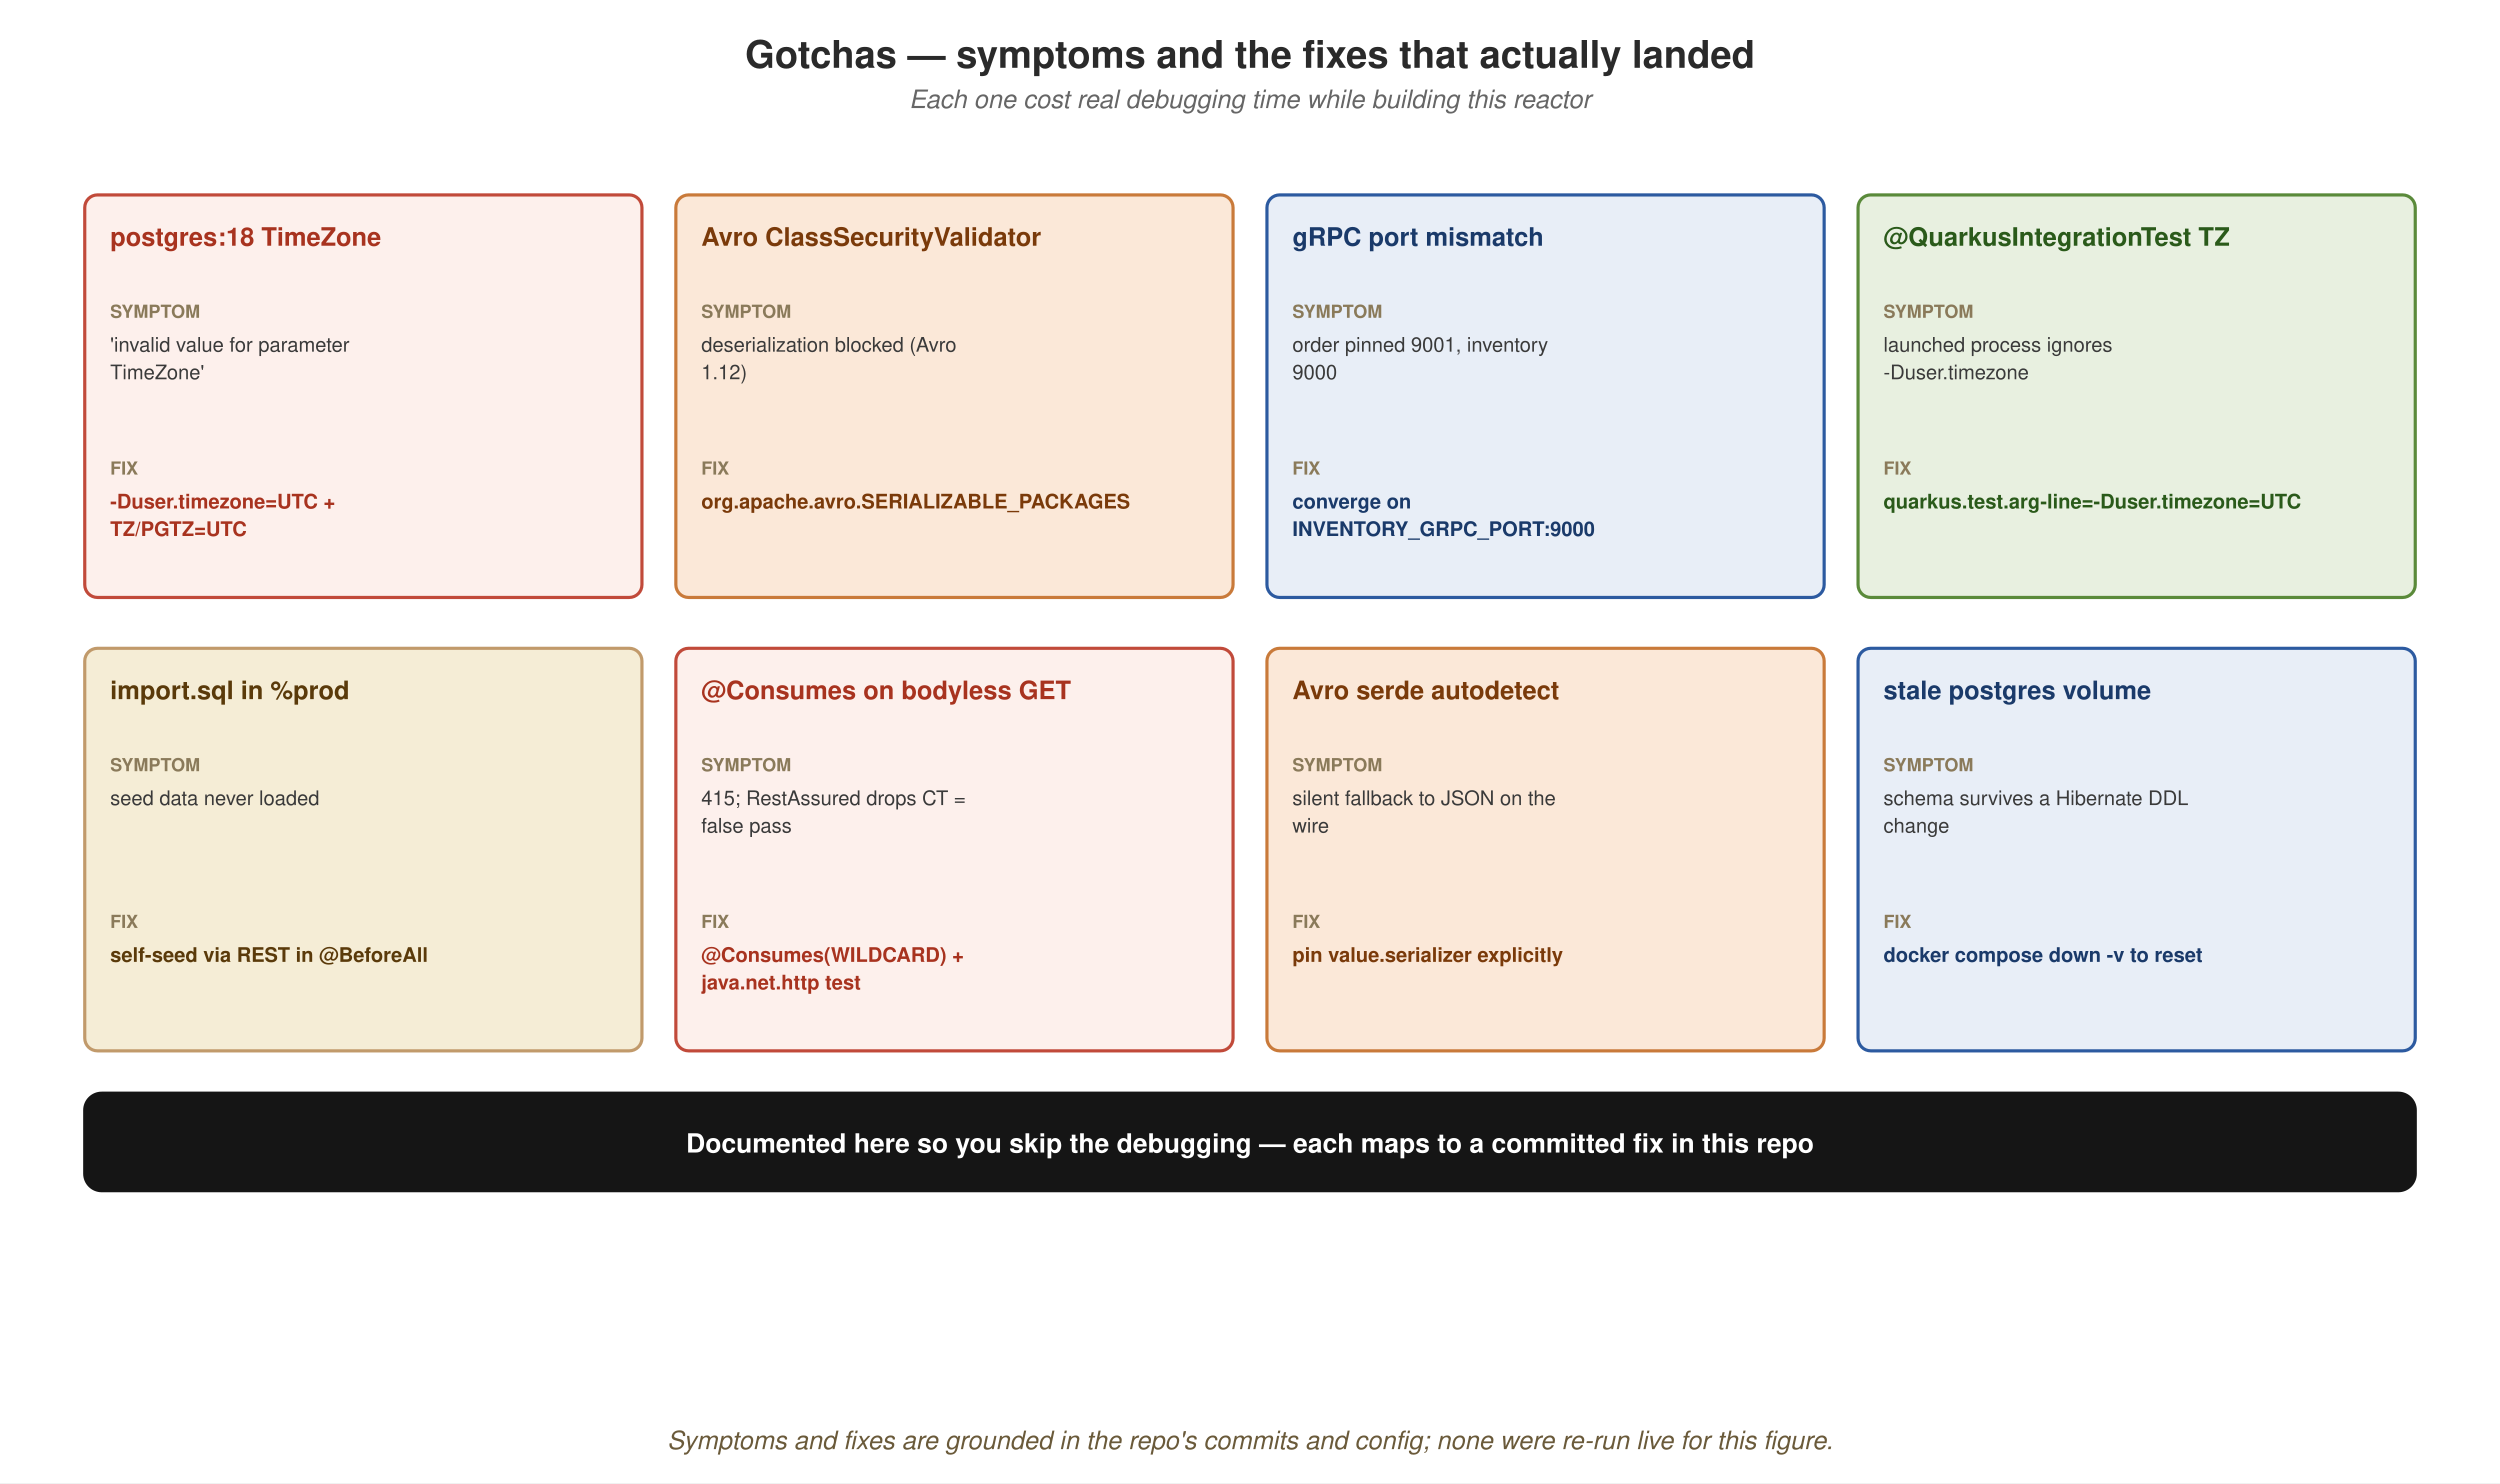
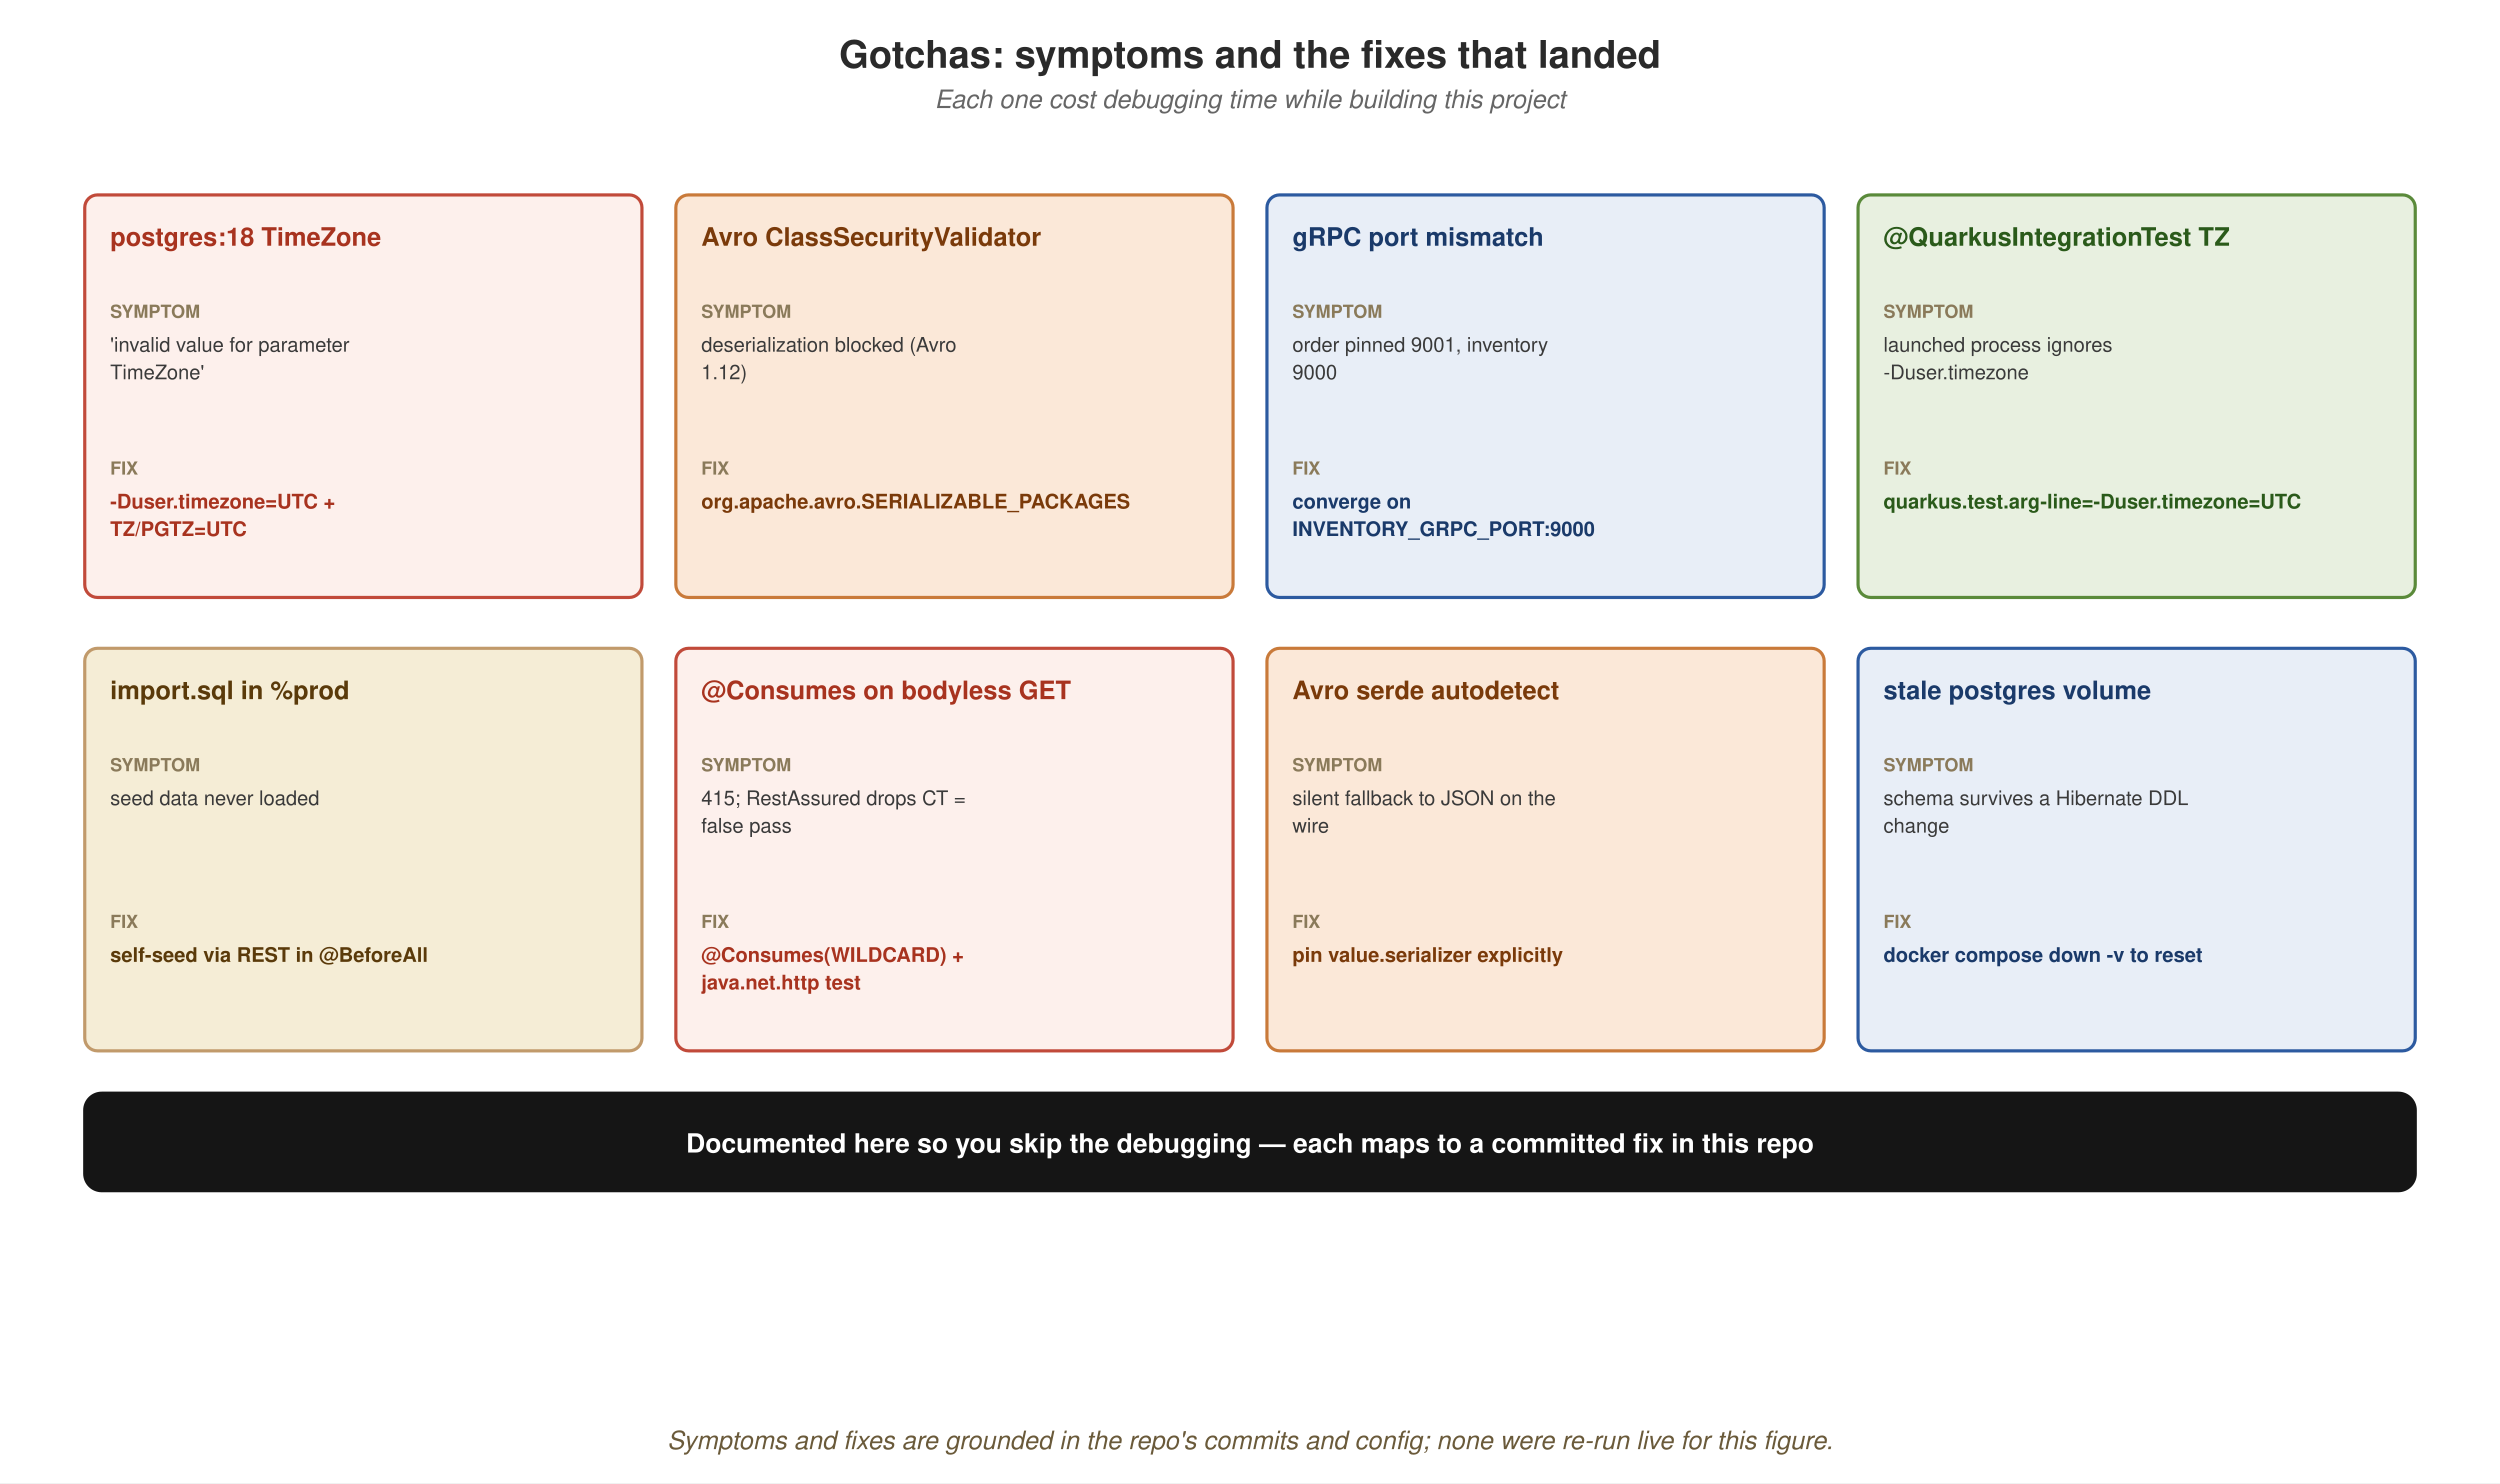
<svg xmlns="http://www.w3.org/2000/svg" viewBox="0 0 1180 700" font-family="Helvetica, -apple-system, 'Segoe UI', Roboto, sans-serif">
  <rect x="0" y="0" width="1180" height="700" fill="#ffffff" />
  <defs>
    <marker id="arr" viewBox="0 0 10 10" refX="9" refY="5" markerWidth="7" markerHeight="7" orient="auto-start-reverse">
      <path d="M0,0 L10,5 L0,10 z" fill="#5a5a5a" />
    </marker>
    <marker id="arrR" viewBox="0 0 10 10" refX="9" refY="5" markerWidth="7" markerHeight="7" orient="auto-start-reverse">
      <path d="M0,0 L10,5 L0,10 z" fill="#c14a3a" />
    </marker>
    <marker id="arrB" viewBox="0 0 10 10" refX="9" refY="5" markerWidth="7" markerHeight="7" orient="auto-start-reverse">
      <path d="M0,0 L10,5 L0,10 z" fill="#2c5aa0" />
    </marker>
    <marker id="arrG" viewBox="0 0 10 10" refX="9" refY="5" markerWidth="7" markerHeight="7" orient="auto-start-reverse">
      <path d="M0,0 L10,5 L0,10 z" fill="#5a8a3a" />
    </marker>
  </defs>
-   <text x="590" y="32" font-size="18" fill="#2a2a2a" text-anchor="middle" font-weight="700">Gotchas — symptoms and the fixes that actually landed</text>
-   <text x="590" y="51" font-size="12" fill="#666666" text-anchor="middle" font-style="italic">Each one cost real debugging time while building this reactor</text>
+   <text x="590" y="32" font-size="18" fill="#2a2a2a" text-anchor="middle" font-weight="700">Gotchas: symptoms and the fixes that landed</text>
+   <text x="590" y="51" font-size="12" fill="#666666" text-anchor="middle" font-style="italic">Each one cost debugging time while building this project</text>
  <rect x="40" y="92" width="263" height="190" fill="#fdf0ec" stroke="#c14a3a" stroke-width="1.5" rx="6" />
  <text x="52" y="116" font-size="12" fill="#a8331f" text-anchor="start" font-weight="700">postgres:18 TimeZone</text>
  <text x="52" y="150" font-size="8.5" fill="#8a7a5a" text-anchor="start" font-weight="600">SYMPTOM</text>
  <text x="52" y="166" font-size="9.5" fill="#3a3a3a" text-anchor="start">'invalid value for parameter</text>
  <text x="52" y="179" font-size="9.5" fill="#3a3a3a" text-anchor="start">TimeZone'</text>
  <text x="52" y="224" font-size="8.5" fill="#8a7a5a" text-anchor="start" font-weight="600">FIX</text>
  <text x="52" y="240" font-size="9.5" fill="#a8331f" text-anchor="start" font-weight="700">-Duser.timezone=UTC +</text>
  <text x="52" y="253" font-size="9.5" fill="#a8331f" text-anchor="start" font-weight="700">TZ/PGTZ=UTC</text>
  <rect x="319" y="92" width="263" height="190" fill="#fbe8d8" stroke="#c97a3a" stroke-width="1.5" rx="6" />
  <text x="331" y="116" font-size="12" fill="#7a3a0a" text-anchor="start" font-weight="700">Avro ClassSecurityValidator</text>
  <text x="331" y="150" font-size="8.5" fill="#8a7a5a" text-anchor="start" font-weight="600">SYMPTOM</text>
  <text x="331" y="166" font-size="9.5" fill="#3a3a3a" text-anchor="start">deserialization blocked (Avro</text>
  <text x="331" y="179" font-size="9.5" fill="#3a3a3a" text-anchor="start">1.12)</text>
  <text x="331" y="224" font-size="8.5" fill="#8a7a5a" text-anchor="start" font-weight="600">FIX</text>
  <text x="331" y="240" font-size="9.5" fill="#7a3a0a" text-anchor="start" font-weight="700">org.apache.avro.SERIALIZABLE_PACKAGES</text>
  <rect x="598" y="92" width="263" height="190" fill="#e8eef7" stroke="#2c5aa0" stroke-width="1.5" rx="6" />
  <text x="610" y="116" font-size="12" fill="#1a3a6a" text-anchor="start" font-weight="700">gRPC port mismatch</text>
  <text x="610" y="150" font-size="8.5" fill="#8a7a5a" text-anchor="start" font-weight="600">SYMPTOM</text>
  <text x="610" y="166" font-size="9.5" fill="#3a3a3a" text-anchor="start">order pinned 9001, inventory</text>
  <text x="610" y="179" font-size="9.5" fill="#3a3a3a" text-anchor="start">9000</text>
  <text x="610" y="224" font-size="8.5" fill="#8a7a5a" text-anchor="start" font-weight="600">FIX</text>
  <text x="610" y="240" font-size="9.5" fill="#1a3a6a" text-anchor="start" font-weight="700">converge on</text>
  <text x="610" y="253" font-size="9.5" fill="#1a3a6a" text-anchor="start" font-weight="700">INVENTORY_GRPC_PORT:9000</text>
  <rect x="877" y="92" width="263" height="190" fill="#e8f0e0" stroke="#5a8a3a" stroke-width="1.5" rx="6" />
  <text x="889" y="116" font-size="12" fill="#2a5a1a" text-anchor="start" font-weight="700">@QuarkusIntegrationTest TZ</text>
  <text x="889" y="150" font-size="8.5" fill="#8a7a5a" text-anchor="start" font-weight="600">SYMPTOM</text>
  <text x="889" y="166" font-size="9.5" fill="#3a3a3a" text-anchor="start">launched process ignores</text>
  <text x="889" y="179" font-size="9.5" fill="#3a3a3a" text-anchor="start">-Duser.timezone</text>
  <text x="889" y="224" font-size="8.5" fill="#8a7a5a" text-anchor="start" font-weight="600">FIX</text>
  <text x="889" y="240" font-size="9.5" fill="#2a5a1a" text-anchor="start" font-weight="700">quarkus.test.arg-line=-Duser.timezone=UTC</text>
  <rect x="40" y="306" width="263" height="190" fill="#f5edd6" stroke="#c19a6b" stroke-width="1.5" rx="6" />
  <text x="52" y="330" font-size="12" fill="#5a3a0a" text-anchor="start" font-weight="700">import.sql in %prod</text>
  <text x="52" y="364" font-size="8.5" fill="#8a7a5a" text-anchor="start" font-weight="600">SYMPTOM</text>
  <text x="52" y="380" font-size="9.5" fill="#3a3a3a" text-anchor="start">seed data never loaded</text>
  <text x="52" y="438" font-size="8.5" fill="#8a7a5a" text-anchor="start" font-weight="600">FIX</text>
  <text x="52" y="454" font-size="9.5" fill="#5a3a0a" text-anchor="start" font-weight="700">self-seed via REST in @BeforeAll</text>
  <rect x="319" y="306" width="263" height="190" fill="#fdf0ec" stroke="#c14a3a" stroke-width="1.5" rx="6" />
  <text x="331" y="330" font-size="12" fill="#a8331f" text-anchor="start" font-weight="700">@Consumes on bodyless GET</text>
  <text x="331" y="364" font-size="8.5" fill="#8a7a5a" text-anchor="start" font-weight="600">SYMPTOM</text>
  <text x="331" y="380" font-size="9.5" fill="#3a3a3a" text-anchor="start">415; RestAssured drops CT =</text>
  <text x="331" y="393" font-size="9.5" fill="#3a3a3a" text-anchor="start">false pass</text>
  <text x="331" y="438" font-size="8.5" fill="#8a7a5a" text-anchor="start" font-weight="600">FIX</text>
  <text x="331" y="454" font-size="9.5" fill="#a8331f" text-anchor="start" font-weight="700">@Consumes(WILDCARD) +</text>
  <text x="331" y="467" font-size="9.5" fill="#a8331f" text-anchor="start" font-weight="700">java.net.http test</text>
  <rect x="598" y="306" width="263" height="190" fill="#fbe8d8" stroke="#c97a3a" stroke-width="1.5" rx="6" />
  <text x="610" y="330" font-size="12" fill="#7a3a0a" text-anchor="start" font-weight="700">Avro serde autodetect</text>
  <text x="610" y="364" font-size="8.5" fill="#8a7a5a" text-anchor="start" font-weight="600">SYMPTOM</text>
  <text x="610" y="380" font-size="9.5" fill="#3a3a3a" text-anchor="start">silent fallback to JSON on the</text>
  <text x="610" y="393" font-size="9.5" fill="#3a3a3a" text-anchor="start">wire</text>
  <text x="610" y="438" font-size="8.5" fill="#8a7a5a" text-anchor="start" font-weight="600">FIX</text>
  <text x="610" y="454" font-size="9.5" fill="#7a3a0a" text-anchor="start" font-weight="700">pin value.serializer explicitly</text>
  <rect x="877" y="306" width="263" height="190" fill="#e8eef7" stroke="#2c5aa0" stroke-width="1.5" rx="6" />
  <text x="889" y="330" font-size="12" fill="#1a3a6a" text-anchor="start" font-weight="700">stale postgres volume</text>
  <text x="889" y="364" font-size="8.5" fill="#8a7a5a" text-anchor="start" font-weight="600">SYMPTOM</text>
  <text x="889" y="380" font-size="9.5" fill="#3a3a3a" text-anchor="start">schema survives a Hibernate DDL</text>
  <text x="889" y="393" font-size="9.5" fill="#3a3a3a" text-anchor="start">change</text>
  <text x="889" y="438" font-size="8.5" fill="#8a7a5a" text-anchor="start" font-weight="600">FIX</text>
  <text x="889" y="454" font-size="9.5" fill="#1a3a6a" text-anchor="start" font-weight="700">docker compose down -v to reset</text>
  <rect x="40" y="516" width="1100" height="46" fill="#151515" stroke="#151515" stroke-width="1.5" rx="8" />
  <text x="590" y="544" font-size="12.5" fill="#ffffff" text-anchor="middle" font-weight="700">Documented here so you skip the debugging — each maps to a committed fix in this repo</text>
  <text x="590" y="684" font-size="12" fill="#6a5a3a" text-anchor="middle" font-style="italic">Symptoms and fixes are grounded in the repo's commits and config; none were re-run live for this figure.</text>
</svg>
